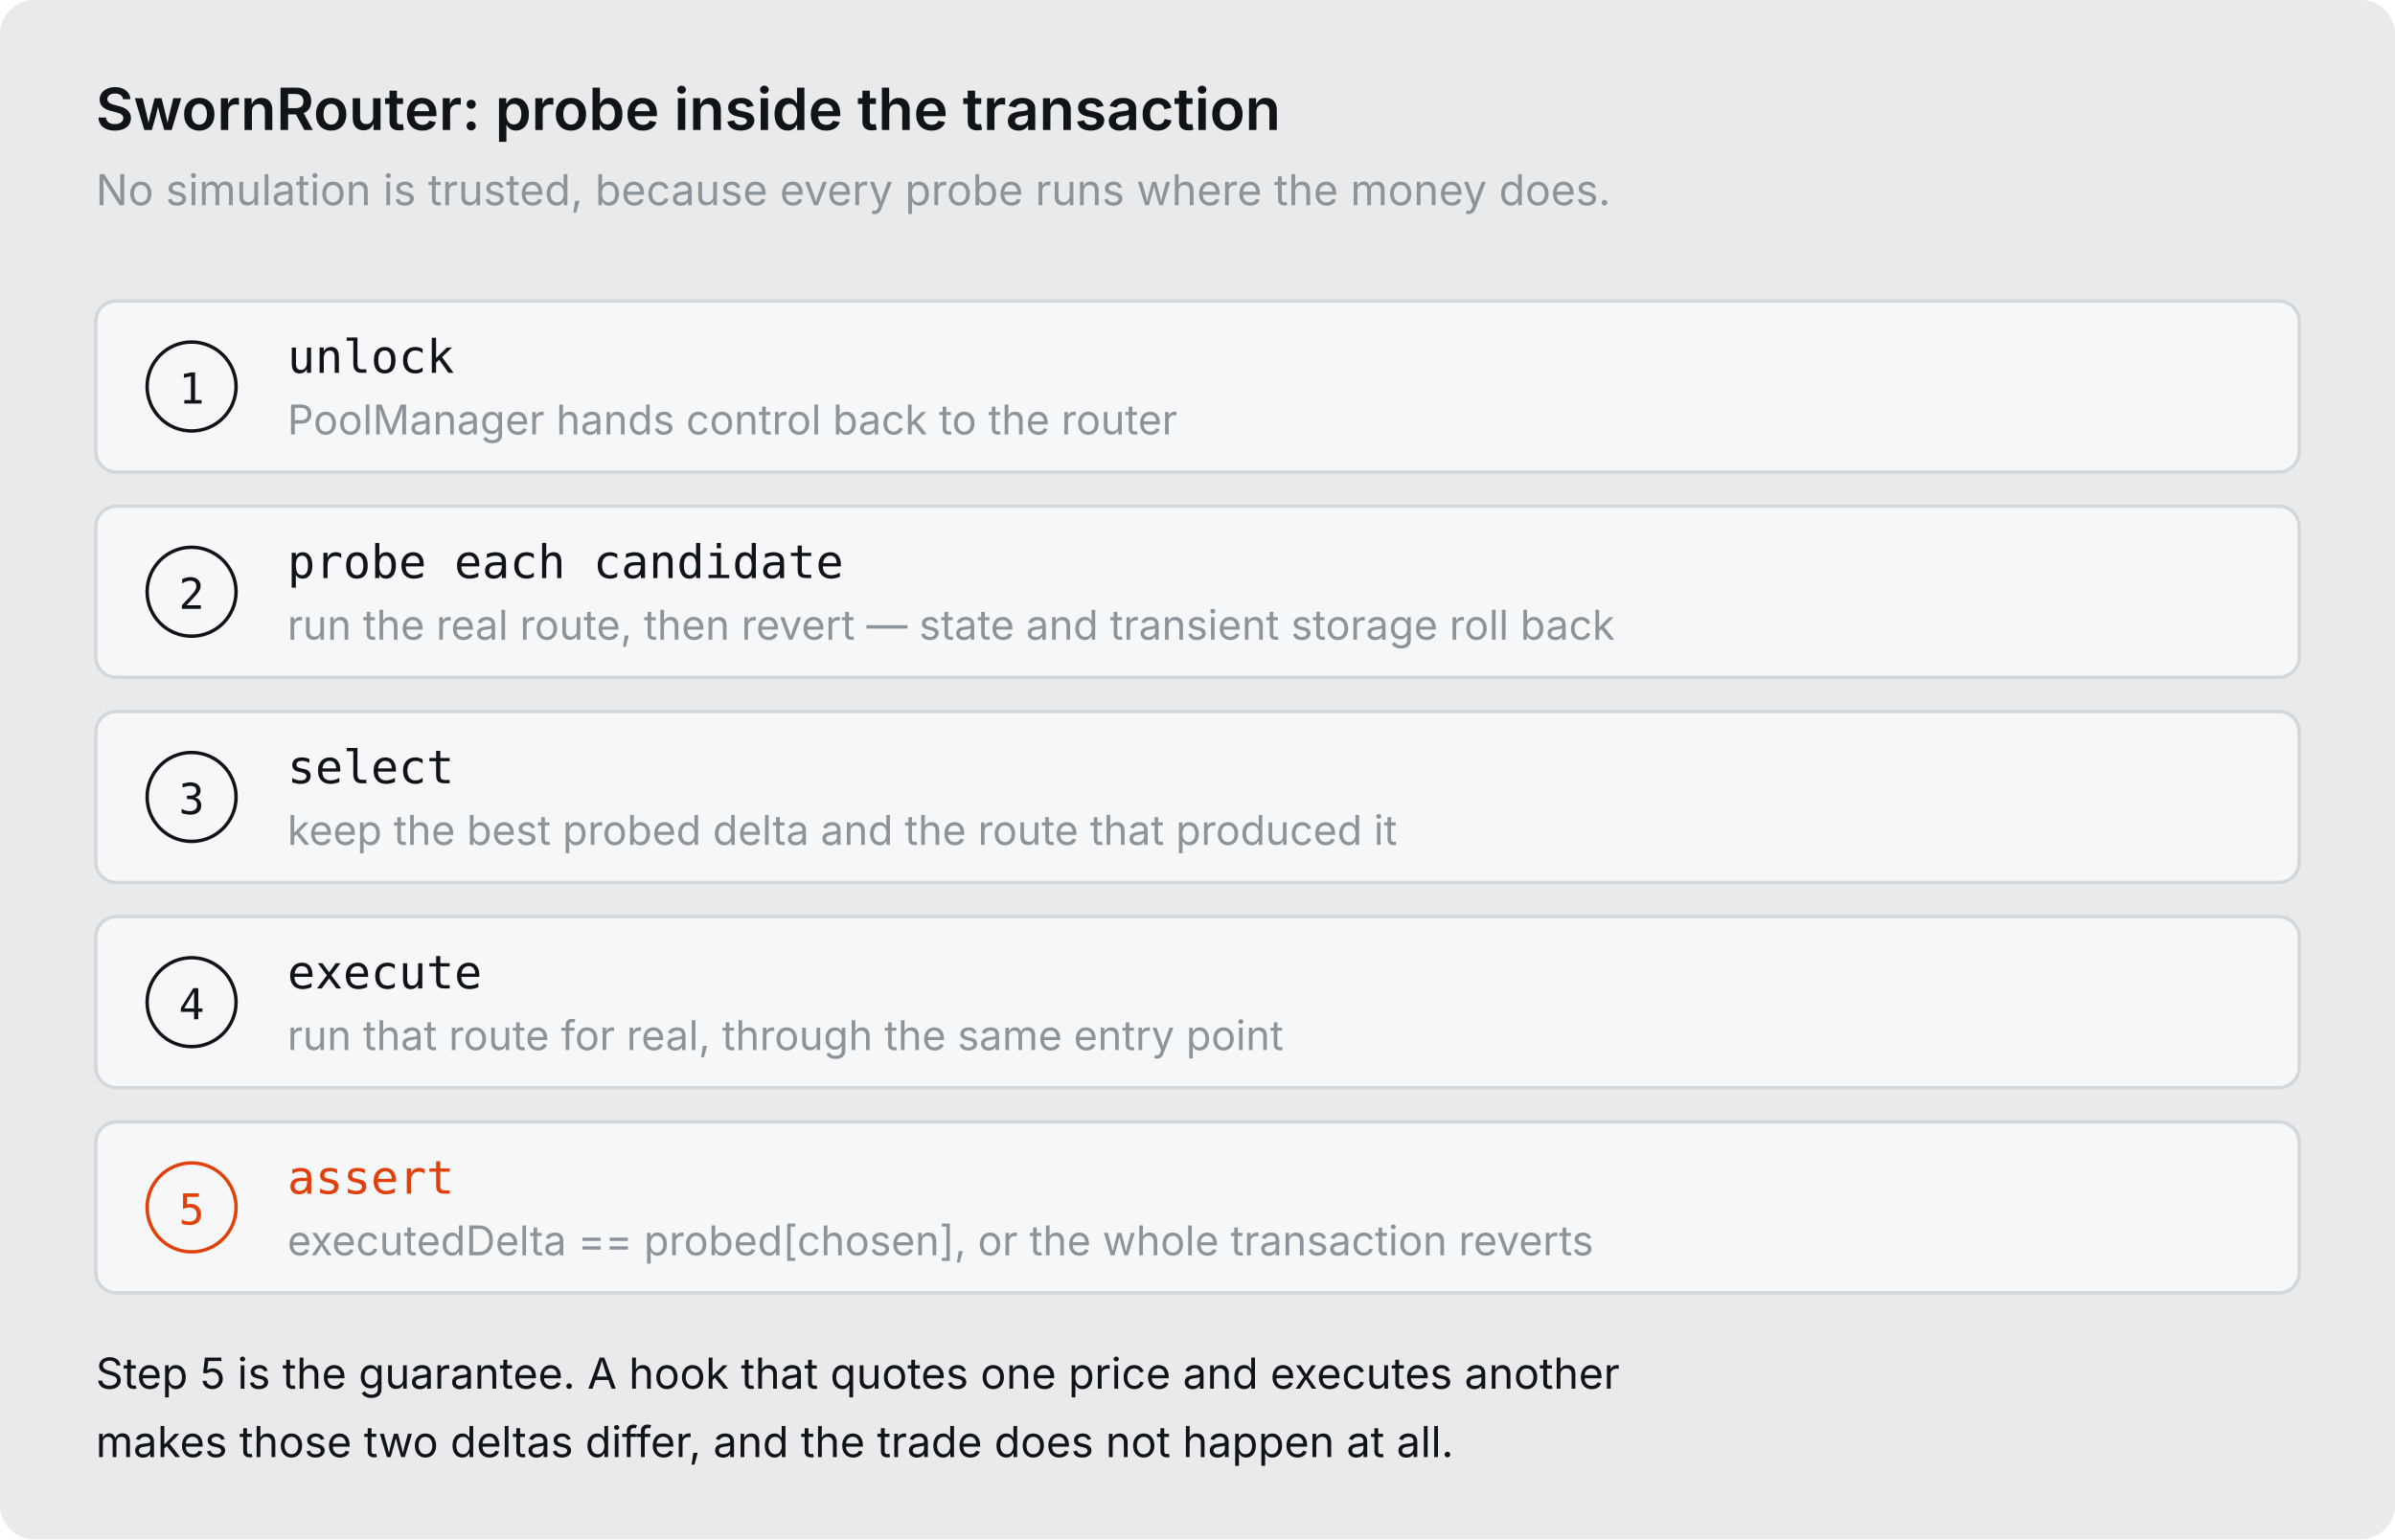
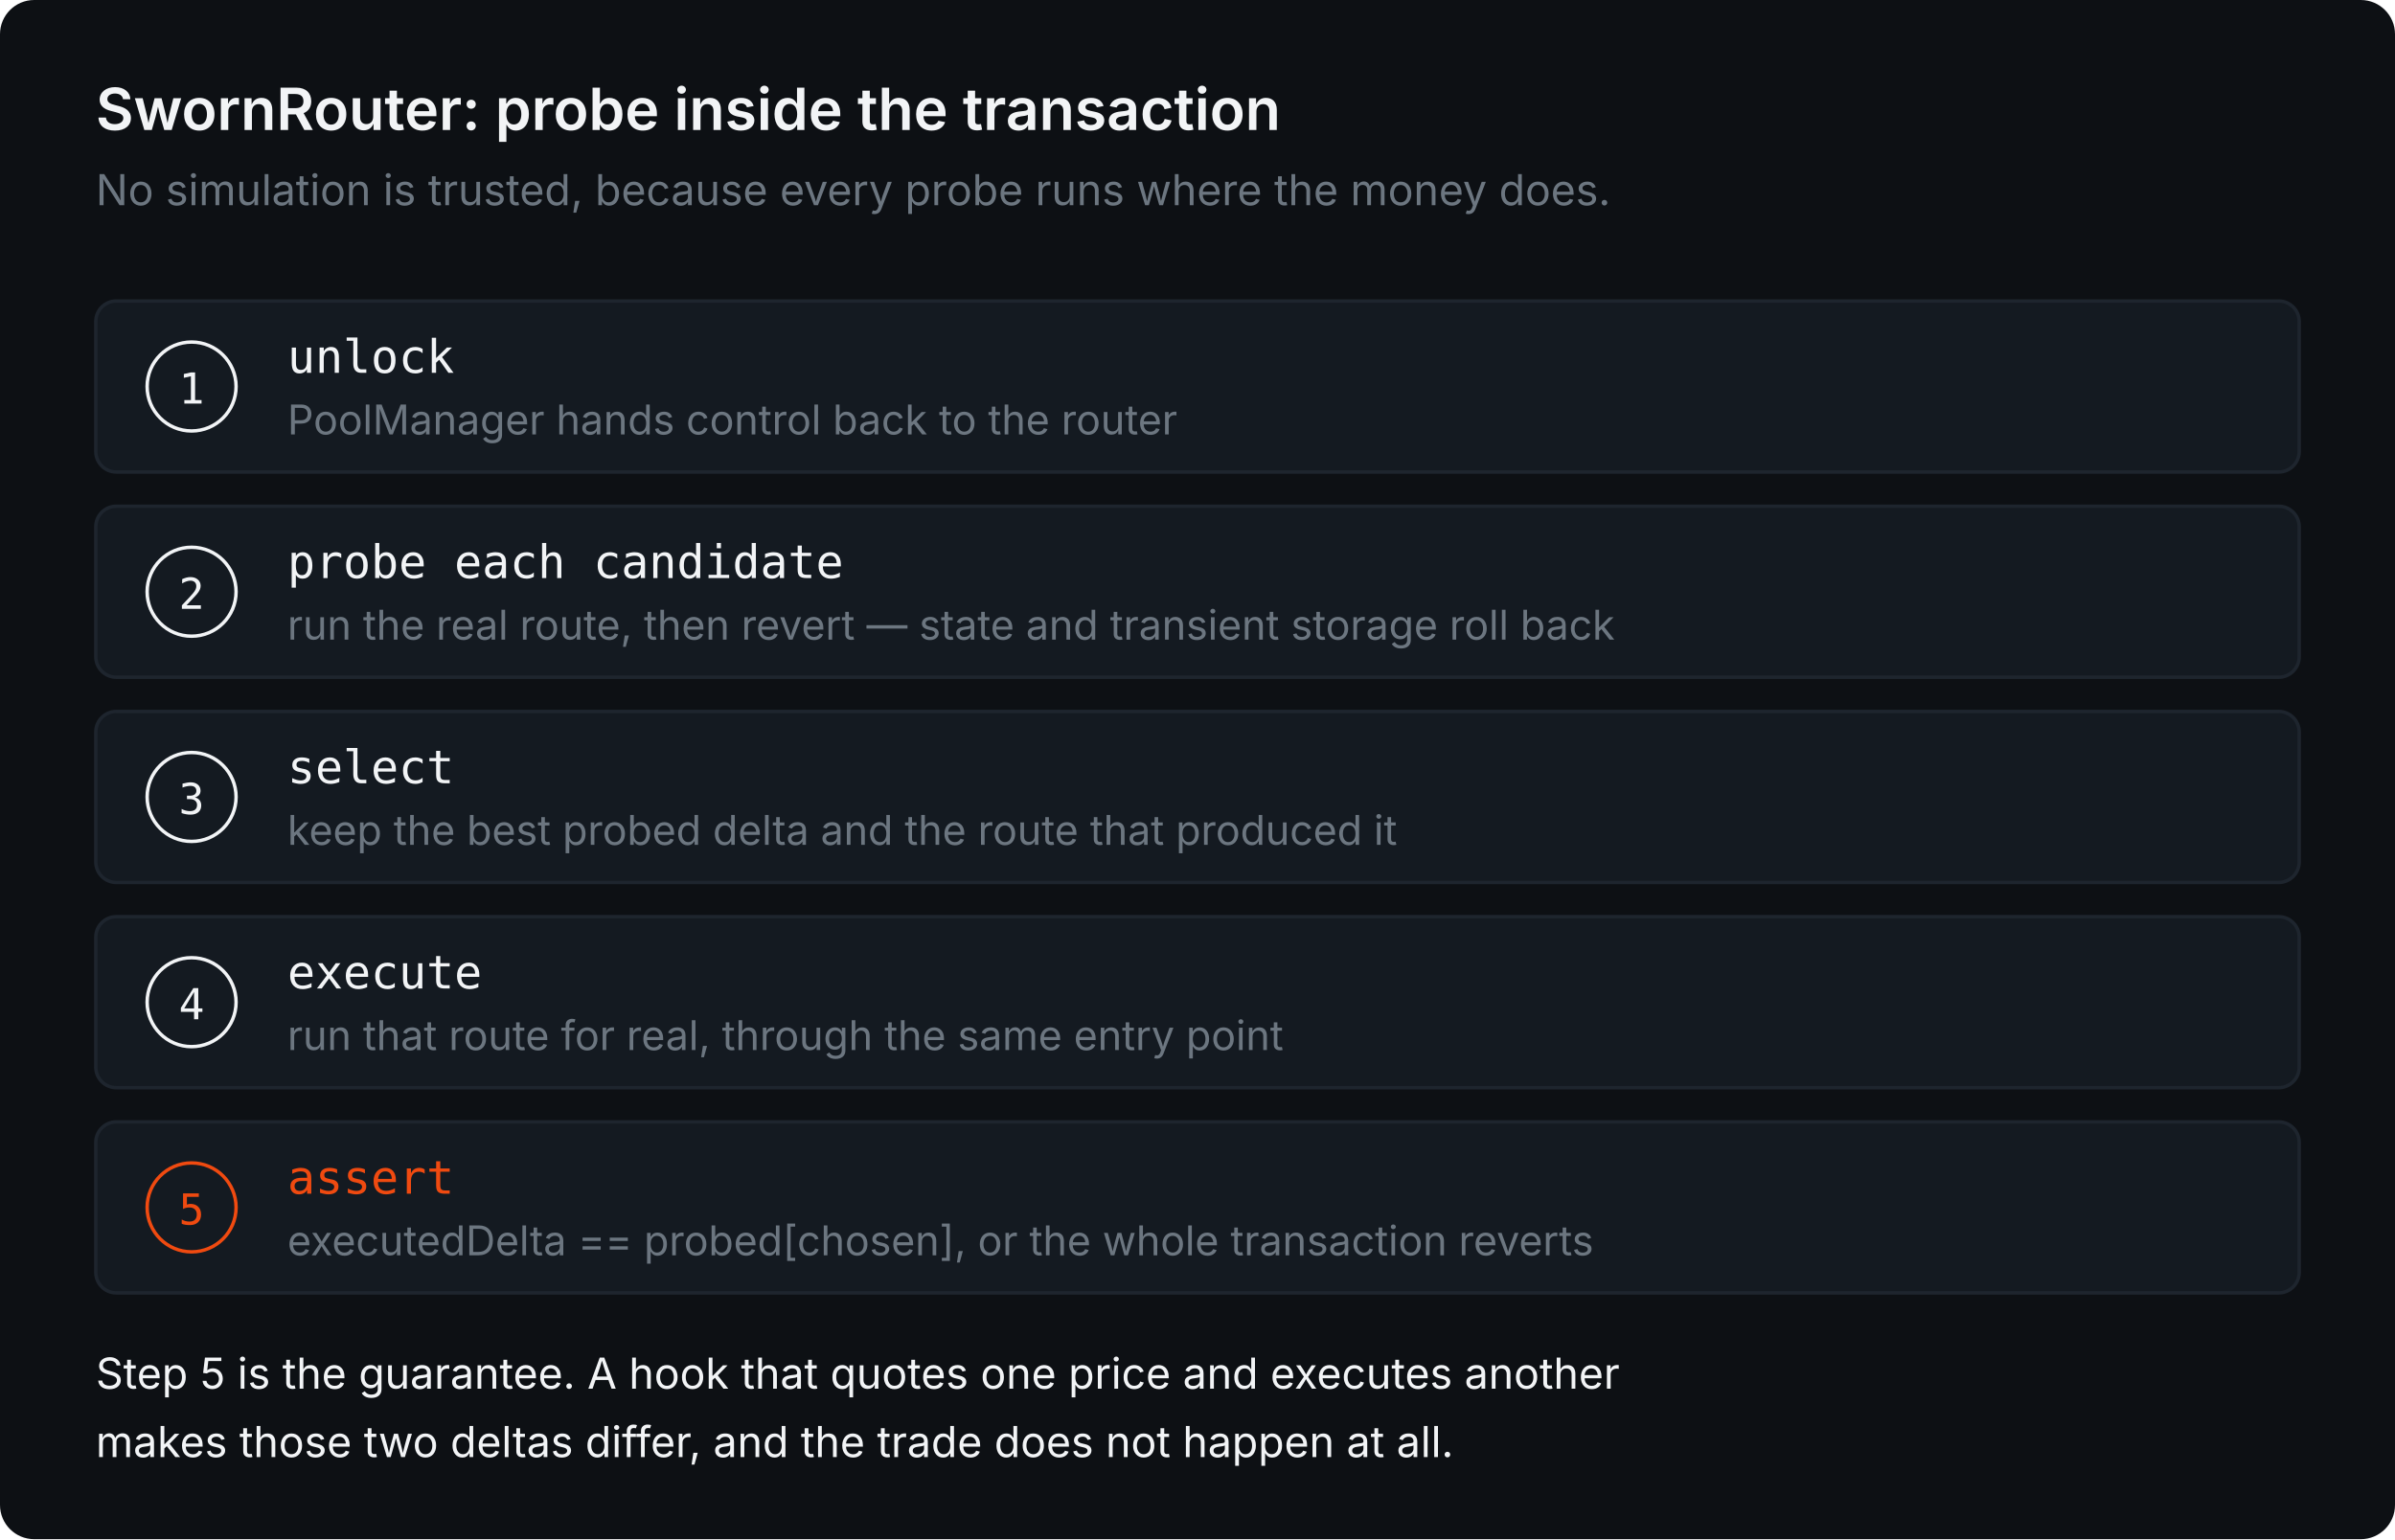
<svg xmlns="http://www.w3.org/2000/svg" viewBox="0 0 700 450" width="700" height="450" role="img" aria-label="How SwornRouter probes candidates inside the transaction">
-   <rect width="700" height="450" rx="10" fill="#e8eaec" />
+   <rect width="700" height="450" rx="10" fill="#0d1014" />
  <defs>
    <marker id="a" viewBox="0 0 8 8" refX="7" refY="4" markerWidth="6" markerHeight="6" orient="auto">
-       <path d="M0,0 L8,4 L0,8 z" fill="#8b939b" />
+       <path d="M0,0 L8,4 L0,8 z" fill="#6c7680" />
    </marker>
  </defs>
-   <text x="28" y="38" font-family="'Space Grotesk',-apple-system,BlinkMacSystemFont,'Segoe UI',sans-serif" font-size="17" font-weight="600" fill="#101418" text-anchor="start">SwornRouter: probe inside the transaction</text>
-   <text x="28" y="60" font-family="'Space Grotesk',-apple-system,BlinkMacSystemFont,'Segoe UI',sans-serif" font-size="12.5" font-weight="400" fill="#8b939b" text-anchor="start">No simulation is trusted, because every probe runs where the money does.</text>
-   <rect x="28" y="88" width="644" height="50" rx="6" fill="#f6f7f8" stroke="#d2d7db" />
-   <circle cx="56" cy="113" r="13" fill="none" stroke="#101418" />
-   <text x="56" y="118" font-family="ui-monospace,'JetBrains Mono','SF Mono',Menlo,monospace" font-size="12.5" font-weight="400" fill="#101418" text-anchor="middle">1</text>
-   <text x="84" y="109" font-family="ui-monospace,'JetBrains Mono','SF Mono',Menlo,monospace" font-size="13.5" font-weight="400" fill="#101418" text-anchor="start">unlock</text>
-   <text x="84" y="127" font-family="'Space Grotesk',-apple-system,BlinkMacSystemFont,'Segoe UI',sans-serif" font-size="12" font-weight="400" fill="#8b939b" text-anchor="start">PoolManager hands control back to the router</text>
-   <rect x="28" y="148" width="644" height="50" rx="6" fill="#f6f7f8" stroke="#d2d7db" />
-   <circle cx="56" cy="173" r="13" fill="none" stroke="#101418" />
-   <text x="56" y="178" font-family="ui-monospace,'JetBrains Mono','SF Mono',Menlo,monospace" font-size="12.5" font-weight="400" fill="#101418" text-anchor="middle">2</text>
-   <text x="84" y="169" font-family="ui-monospace,'JetBrains Mono','SF Mono',Menlo,monospace" font-size="13.5" font-weight="400" fill="#101418" text-anchor="start">probe each candidate</text>
-   <text x="84" y="187" font-family="'Space Grotesk',-apple-system,BlinkMacSystemFont,'Segoe UI',sans-serif" font-size="12" font-weight="400" fill="#8b939b" text-anchor="start">run the real route, then revert — state and transient storage roll back</text>
-   <rect x="28" y="208" width="644" height="50" rx="6" fill="#f6f7f8" stroke="#d2d7db" />
-   <circle cx="56" cy="233" r="13" fill="none" stroke="#101418" />
-   <text x="56" y="238" font-family="ui-monospace,'JetBrains Mono','SF Mono',Menlo,monospace" font-size="12.5" font-weight="400" fill="#101418" text-anchor="middle">3</text>
-   <text x="84" y="229" font-family="ui-monospace,'JetBrains Mono','SF Mono',Menlo,monospace" font-size="13.5" font-weight="400" fill="#101418" text-anchor="start">select</text>
-   <text x="84" y="247" font-family="'Space Grotesk',-apple-system,BlinkMacSystemFont,'Segoe UI',sans-serif" font-size="12" font-weight="400" fill="#8b939b" text-anchor="start">keep the best probed delta and the route that produced it</text>
-   <rect x="28" y="268" width="644" height="50" rx="6" fill="#f6f7f8" stroke="#d2d7db" />
-   <circle cx="56" cy="293" r="13" fill="none" stroke="#101418" />
-   <text x="56" y="298" font-family="ui-monospace,'JetBrains Mono','SF Mono',Menlo,monospace" font-size="12.5" font-weight="400" fill="#101418" text-anchor="middle">4</text>
-   <text x="84" y="289" font-family="ui-monospace,'JetBrains Mono','SF Mono',Menlo,monospace" font-size="13.5" font-weight="400" fill="#101418" text-anchor="start">execute</text>
-   <text x="84" y="307" font-family="'Space Grotesk',-apple-system,BlinkMacSystemFont,'Segoe UI',sans-serif" font-size="12" font-weight="400" fill="#8b939b" text-anchor="start">run that route for real, through the same entry point</text>
-   <rect x="28" y="328" width="644" height="50" rx="6" fill="#f6f7f8" stroke="#d2d7db" />
-   <circle cx="56" cy="353" r="13" fill="none" stroke="#e2400a" />
-   <text x="56" y="358" font-family="ui-monospace,'JetBrains Mono','SF Mono',Menlo,monospace" font-size="12.5" font-weight="400" fill="#e2400a" text-anchor="middle">5</text>
-   <text x="84" y="349" font-family="ui-monospace,'JetBrains Mono','SF Mono',Menlo,monospace" font-size="13.5" font-weight="400" fill="#e2400a" text-anchor="start">assert</text>
-   <text x="84" y="367" font-family="'Space Grotesk',-apple-system,BlinkMacSystemFont,'Segoe UI',sans-serif" font-size="12" font-weight="400" fill="#8b939b" text-anchor="start">executedDelta == probed[chosen], or the whole transaction reverts</text>
-   <text x="28" y="406" font-family="'Space Grotesk',-apple-system,BlinkMacSystemFont,'Segoe UI',sans-serif" font-size="12.5" font-weight="400" fill="#101418" text-anchor="start">Step 5 is the guarantee. A hook that quotes one price and executes another</text>
-   <text x="28" y="426" font-family="'Space Grotesk',-apple-system,BlinkMacSystemFont,'Segoe UI',sans-serif" font-size="12.5" font-weight="400" fill="#101418" text-anchor="start">makes those two deltas differ, and the trade does not happen at all.</text>
+   <text x="28" y="38" font-family="'Space Grotesk',-apple-system,BlinkMacSystemFont,'Segoe UI',sans-serif" font-size="17" font-weight="600" fill="#f2f4f6" text-anchor="start">SwornRouter: probe inside the transaction</text>
+   <text x="28" y="60" font-family="'Space Grotesk',-apple-system,BlinkMacSystemFont,'Segoe UI',sans-serif" font-size="12.5" font-weight="400" fill="#6c7680" text-anchor="start">No simulation is trusted, because every probe runs where the money does.</text>
+   <rect x="28" y="88" width="644" height="50" rx="6" fill="#141a21" stroke="#1e252e" />
+   <circle cx="56" cy="113" r="13" fill="none" stroke="#f2f4f6" />
+   <text x="56" y="118" font-family="ui-monospace,'JetBrains Mono','SF Mono',Menlo,monospace" font-size="12.5" font-weight="400" fill="#f2f4f6" text-anchor="middle">1</text>
+   <text x="84" y="109" font-family="ui-monospace,'JetBrains Mono','SF Mono',Menlo,monospace" font-size="13.5" font-weight="400" fill="#f2f4f6" text-anchor="start">unlock</text>
+   <text x="84" y="127" font-family="'Space Grotesk',-apple-system,BlinkMacSystemFont,'Segoe UI',sans-serif" font-size="12" font-weight="400" fill="#6c7680" text-anchor="start">PoolManager hands control back to the router</text>
+   <rect x="28" y="148" width="644" height="50" rx="6" fill="#141a21" stroke="#1e252e" />
+   <circle cx="56" cy="173" r="13" fill="none" stroke="#f2f4f6" />
+   <text x="56" y="178" font-family="ui-monospace,'JetBrains Mono','SF Mono',Menlo,monospace" font-size="12.5" font-weight="400" fill="#f2f4f6" text-anchor="middle">2</text>
+   <text x="84" y="169" font-family="ui-monospace,'JetBrains Mono','SF Mono',Menlo,monospace" font-size="13.5" font-weight="400" fill="#f2f4f6" text-anchor="start">probe each candidate</text>
+   <text x="84" y="187" font-family="'Space Grotesk',-apple-system,BlinkMacSystemFont,'Segoe UI',sans-serif" font-size="12" font-weight="400" fill="#6c7680" text-anchor="start">run the real route, then revert — state and transient storage roll back</text>
+   <rect x="28" y="208" width="644" height="50" rx="6" fill="#141a21" stroke="#1e252e" />
+   <circle cx="56" cy="233" r="13" fill="none" stroke="#f2f4f6" />
+   <text x="56" y="238" font-family="ui-monospace,'JetBrains Mono','SF Mono',Menlo,monospace" font-size="12.5" font-weight="400" fill="#f2f4f6" text-anchor="middle">3</text>
+   <text x="84" y="229" font-family="ui-monospace,'JetBrains Mono','SF Mono',Menlo,monospace" font-size="13.5" font-weight="400" fill="#f2f4f6" text-anchor="start">select</text>
+   <text x="84" y="247" font-family="'Space Grotesk',-apple-system,BlinkMacSystemFont,'Segoe UI',sans-serif" font-size="12" font-weight="400" fill="#6c7680" text-anchor="start">keep the best probed delta and the route that produced it</text>
+   <rect x="28" y="268" width="644" height="50" rx="6" fill="#141a21" stroke="#1e252e" />
+   <circle cx="56" cy="293" r="13" fill="none" stroke="#f2f4f6" />
+   <text x="56" y="298" font-family="ui-monospace,'JetBrains Mono','SF Mono',Menlo,monospace" font-size="12.5" font-weight="400" fill="#f2f4f6" text-anchor="middle">4</text>
+   <text x="84" y="289" font-family="ui-monospace,'JetBrains Mono','SF Mono',Menlo,monospace" font-size="13.5" font-weight="400" fill="#f2f4f6" text-anchor="start">execute</text>
+   <text x="84" y="307" font-family="'Space Grotesk',-apple-system,BlinkMacSystemFont,'Segoe UI',sans-serif" font-size="12" font-weight="400" fill="#6c7680" text-anchor="start">run that route for real, through the same entry point</text>
+   <rect x="28" y="328" width="644" height="50" rx="6" fill="#141a21" stroke="#1e252e" />
+   <circle cx="56" cy="353" r="13" fill="none" stroke="#f04a10" />
+   <text x="56" y="358" font-family="ui-monospace,'JetBrains Mono','SF Mono',Menlo,monospace" font-size="12.5" font-weight="400" fill="#f04a10" text-anchor="middle">5</text>
+   <text x="84" y="349" font-family="ui-monospace,'JetBrains Mono','SF Mono',Menlo,monospace" font-size="13.5" font-weight="400" fill="#f04a10" text-anchor="start">assert</text>
+   <text x="84" y="367" font-family="'Space Grotesk',-apple-system,BlinkMacSystemFont,'Segoe UI',sans-serif" font-size="12" font-weight="400" fill="#6c7680" text-anchor="start">executedDelta == probed[chosen], or the whole transaction reverts</text>
+   <text x="28" y="406" font-family="'Space Grotesk',-apple-system,BlinkMacSystemFont,'Segoe UI',sans-serif" font-size="12.5" font-weight="400" fill="#f2f4f6" text-anchor="start">Step 5 is the guarantee. A hook that quotes one price and executes another</text>
+   <text x="28" y="426" font-family="'Space Grotesk',-apple-system,BlinkMacSystemFont,'Segoe UI',sans-serif" font-size="12.5" font-weight="400" fill="#f2f4f6" text-anchor="start">makes those two deltas differ, and the trade does not happen at all.</text>
</svg>
